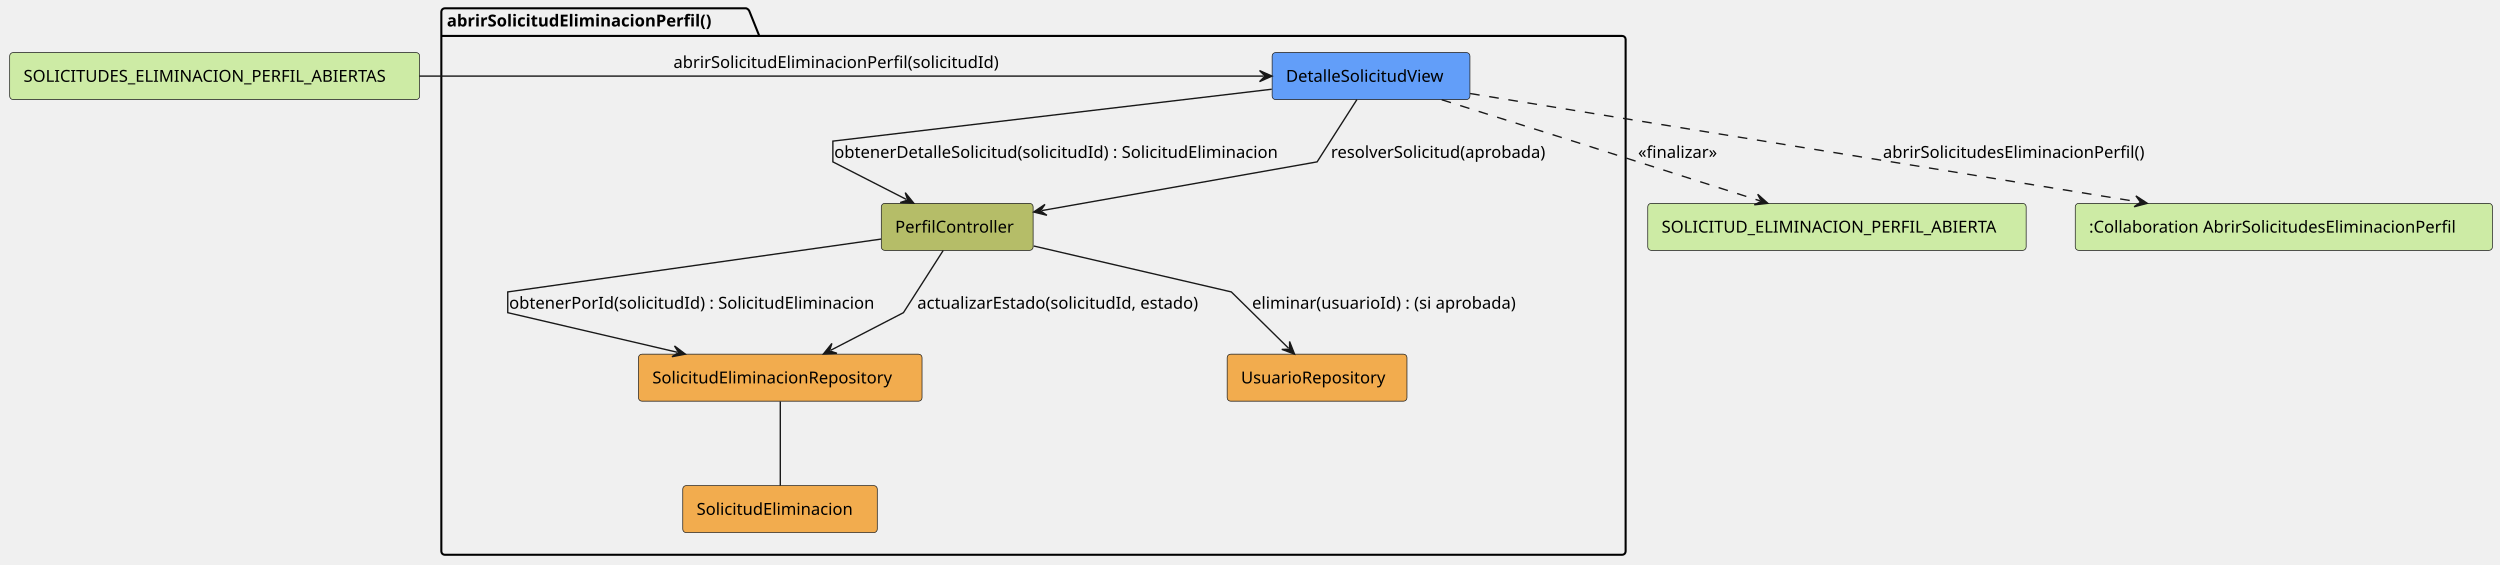
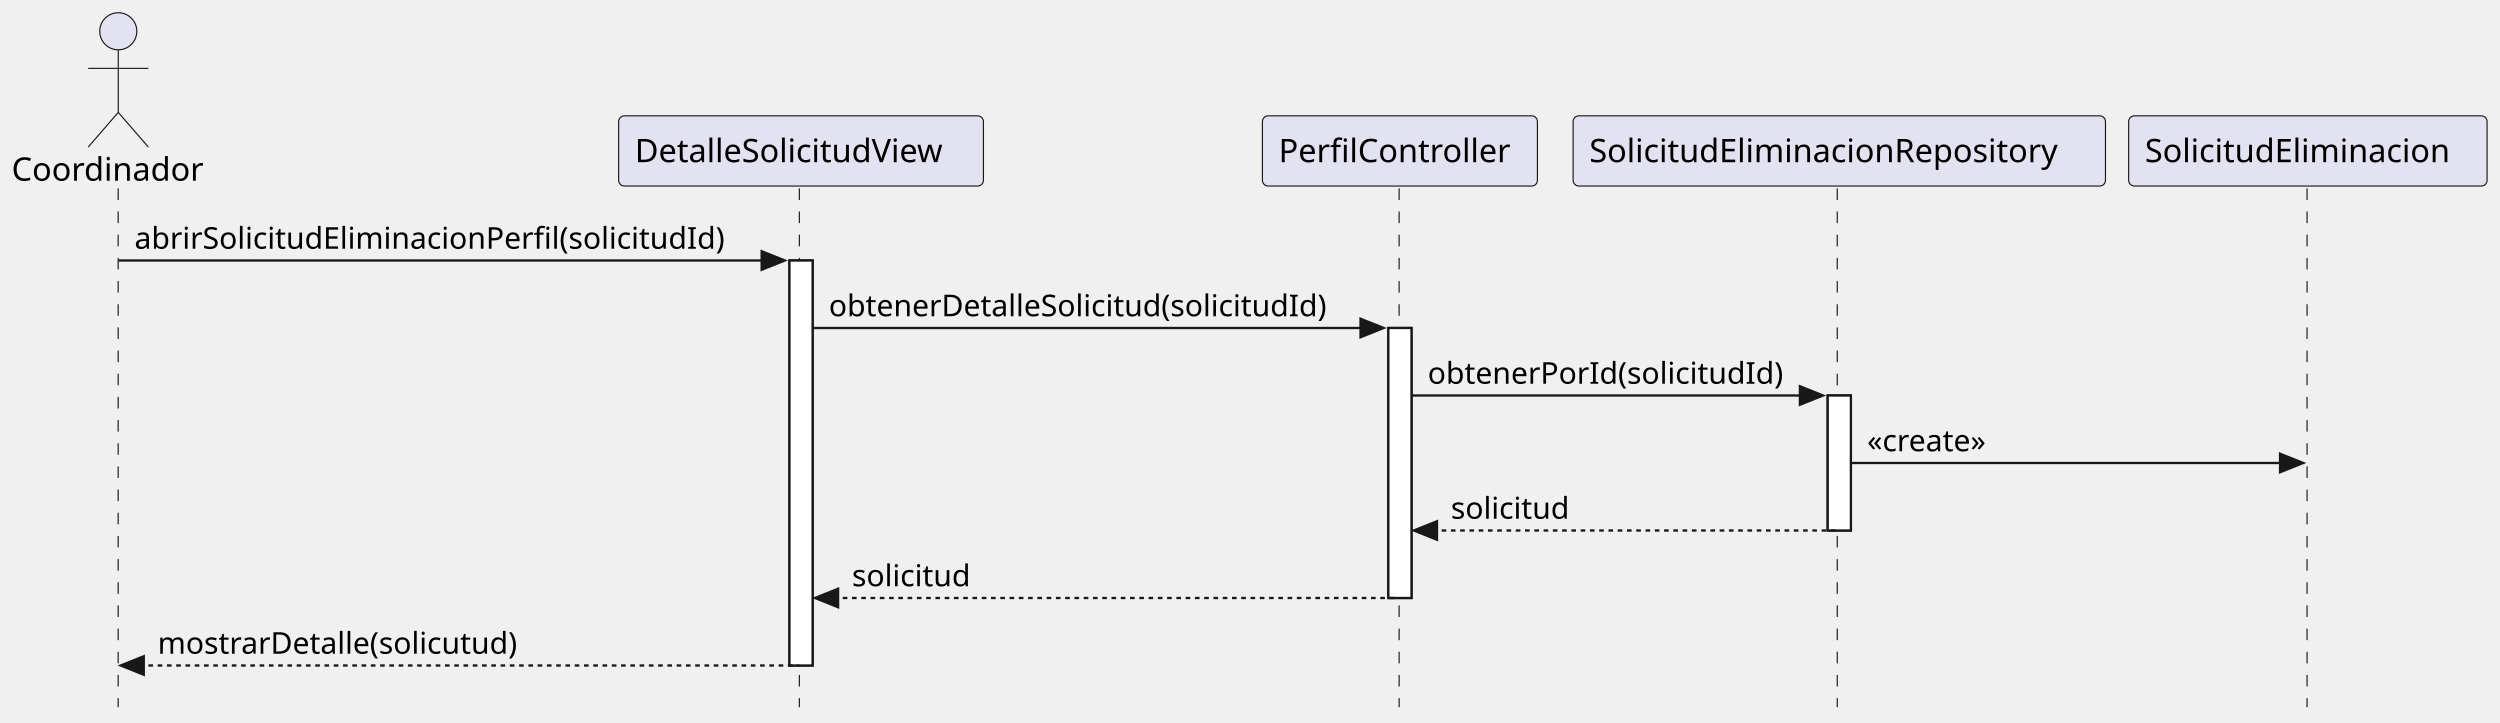
- <svg xmlns="http://www.w3.org/2000/svg" contentStyleType="text/css" data-diagram-type="DESCRIPTION" height="408px" preserveAspectRatio="none" style="width:1807px;height:408px;background:#FFFFFF;" version="1.1" viewBox="0 0 1807 408" width="1807px" zoomAndPan="magnify">
+ <svg xmlns="http://www.w3.org/2000/svg" contentStyleType="text/css" data-diagram-type="SEQUENCE" height="312px" preserveAspectRatio="none" style="width:1079px;height:312px;background:#FFFFFF;" version="1.1" viewBox="0 0 1079 312" width="1079px" zoomAndPan="magnify">
  <defs />
  <g>
-     <g class="cluster" data-qualified-name="abrirSolicitudEliminacionPerfil" data-source-line="10" id="ent0004">
-       <path d="M321.5,6 L539.309,6 A3.75,3.75 0 0 1 541.809,8.5 L548.809,25.969 L1172.5,25.969 A2.5,2.5 0 0 1 1175,28.469 L1175,398.5 A2.5,2.5 0 0 1 1172.5,401 L321.5,401 A2.5,2.5 0 0 1 319,398.5 L319,8.5 A2.5,2.5 0 0 1 321.5,6" fill="none" style="stroke:#000000;stroke-width:1.5;" />
-       <line style="stroke:#000000;stroke-width:1.5;" x1="319" x2="548.809" y1="25.969" y2="25.969" />
-       <text fill="#000000" font-family="sans-serif" font-size="12" font-weight="bold" lengthAdjust="spacing" textLength="216.809" x="323" y="19.139">abrirSolicitudEliminacionPerfil()</text>
+     <g>
+       <rect fill="#FFFFFF" height="174.797" style="stroke:#181818;stroke-width:1;" width="10" x="340.726" y="112.43" />
    </g>
-     <g class="entity" data-qualified-name="abrirSolicitudEliminacionPerfil.DetalleSolicitudView" data-source-line="11" id="ent0005">
-       <rect fill="#629EF9" height="33.969" rx="2.5" ry="2.5" style="stroke:#181818;stroke-width:0.5;" width="142.959" x="919.5" y="38" />
-       <text fill="#000000" font-family="sans-serif" font-size="12" lengthAdjust="spacing" textLength="122.959" x="929.5" y="59.139">DetalleSolicitudView</text>
+     <g>
+       <rect fill="#FFFFFF" height="116.531" style="stroke:#181818;stroke-width:1;" width="10" x="599.207" y="141.562" />
    </g>
-     <g class="entity" data-qualified-name="abrirSolicitudEliminacionPerfil.PerfilController" data-source-line="12" id="ent0006">
-       <rect fill="#B5BD68" height="33.969" rx="2.5" ry="2.5" style="stroke:#181818;stroke-width:0.5;" width="109.736" x="637" y="147" />
-       <text fill="#000000" font-family="sans-serif" font-size="12" lengthAdjust="spacing" textLength="89.736" x="647" y="168.139">PerfilController</text>
+     <g>
+       <rect fill="#FFFFFF" height="58.266" style="stroke:#181818;stroke-width:1;" width="10" x="788.84" y="170.695" />
    </g>
-     <g class="entity" data-qualified-name="abrirSolicitudEliminacionPerfil.SolicitudEliminacionRepository" data-source-line="13" id="ent0007">
-       <rect fill="#F2AC4E" height="33.969" rx="2.5" ry="2.5" style="stroke:#181818;stroke-width:0.5;" width="204.945" x="461.5" y="256" />
-       <text fill="#000000" font-family="sans-serif" font-size="12" lengthAdjust="spacing" textLength="184.945" x="471.5" y="277.139">SolicitudEliminacionRepository</text>
+     <g class="participant-lifeline" data-entity-uid="part1" data-qualified-name="Coordinador" id="part1-lifeline">
+       <g>
+         <rect fill="#000000" fill-opacity="0" height="223.93" width="8" x="47.049" y="81.297" />
+         <line style="stroke:#181818;stroke-width:0.5;stroke-dasharray:5,5;" x1="51" x2="51" y1="81.297" y2="305.227" />
+       </g>
    </g>
-     <g class="entity" data-qualified-name="abrirSolicitudEliminacionPerfil.UsuarioRepository" data-source-line="14" id="ent0008">
-       <rect fill="#F2AC4E" height="33.969" rx="2.5" ry="2.5" style="stroke:#181818;stroke-width:0.5;" width="129.951" x="887" y="256" />
-       <text fill="#000000" font-family="sans-serif" font-size="12" lengthAdjust="spacing" textLength="109.951" x="897" y="277.139">UsuarioRepository</text>
+     <g class="participant-lifeline" data-entity-uid="part2" data-qualified-name="View" id="part2-lifeline">
+       <g>
+         <rect fill="#000000" fill-opacity="0" height="223.93" width="8" x="341.726" y="81.297" />
+         <line style="stroke:#181818;stroke-width:0.5;stroke-dasharray:5,5;" x1="345" x2="345" y1="81.297" y2="305.227" />
+       </g>
    </g>
-     <g class="entity" data-qualified-name="abrirSolicitudEliminacionPerfil.SolicitudEliminacion" data-source-line="15" id="ent0009">
-       <rect fill="#F2AC4E" height="33.969" rx="2.5" ry="2.5" style="stroke:#181818;stroke-width:0.5;" width="140.598" x="493.5" y="351" />
-       <text fill="#000000" font-family="sans-serif" font-size="12" lengthAdjust="spacing" textLength="120.598" x="503.5" y="372.139">SolicitudEliminacion</text>
+     <g class="participant-lifeline" data-entity-uid="part3" data-qualified-name="Controller" id="part3-lifeline">
+       <g>
+         <rect fill="#000000" fill-opacity="0" height="223.93" width="8" x="600.207" y="81.297" />
+         <line style="stroke:#181818;stroke-width:0.5;stroke-dasharray:5,5;" x1="603.86" x2="603.86" y1="81.297" y2="305.227" />
+       </g>
    </g>
-     <g class="entity" data-qualified-name="SolicitudesAbiertas" data-source-line="7" id="ent0002">
-       <rect fill="#CDEBA5" height="33.969" rx="2.5" ry="2.5" style="stroke:#181818;stroke-width:0.5;" width="296.322" x="7" y="38" />
-       <text fill="#000000" font-family="sans-serif" font-size="12" lengthAdjust="spacing" textLength="276.322" x="17" y="59.139">SOLICITUDES_ELIMINACION_PERFIL_ABIERTAS</text>
+     <g class="participant-lifeline" data-entity-uid="part4" data-qualified-name="Repo" id="part4-lifeline">
+       <g>
+         <rect fill="#000000" fill-opacity="0" height="223.93" width="8" x="789.84" y="81.297" />
+         <line style="stroke:#181818;stroke-width:0.5;stroke-dasharray:5,5;" x1="792.956" x2="792.956" y1="81.297" y2="305.227" />
+       </g>
    </g>
-     <g class="entity" data-qualified-name="SolicitudAbierta" data-source-line="8" id="ent0003">
-       <rect fill="#CDEBA5" height="33.969" rx="2.5" ry="2.5" style="stroke:#181818;stroke-width:0.5;" width="273.506" x="1191" y="147" />
-       <text fill="#000000" font-family="sans-serif" font-size="12" lengthAdjust="spacing" textLength="253.506" x="1201" y="168.139">SOLICITUD_ELIMINACION_PERFIL_ABIERTA</text>
+     <g class="participant-lifeline" data-entity-uid="part5" data-qualified-name="Model" id="part5-lifeline">
+       <g>
+         <rect fill="#000000" fill-opacity="0" height="223.93" width="8" x="992.074" y="81.297" />
+         <line style="stroke:#181818;stroke-width:0.5;stroke-dasharray:5,5;" x1="995.725" x2="995.725" y1="81.297" y2="305.227" />
+       </g>
    </g>
-     <g class="entity" data-qualified-name="AbrirSolicitudes" data-source-line="18" id="ent0010">
-       <rect fill="#CDEBA5" height="33.969" rx="2.5" ry="2.5" style="stroke:#181818;stroke-width:0.5;" width="301.537" x="1500" y="147" />
-       <text fill="#000000" font-family="sans-serif" font-size="12" lengthAdjust="spacing" textLength="281.537" x="1510" y="168.139">:Collaboration AbrirSolicitudesEliminacionPerfil</text>
+     <g class="participant participant-head" data-entity-uid="part1" data-qualified-name="Coordinador" id="part1-head">
+       <text fill="#000000" font-family="sans-serif" font-size="14" lengthAdjust="spacing" textLength="86.099" x="5" y="77.995">Coordinador</text>
+       <ellipse cx="51.049" cy="13.5" fill="#E2E2F0" rx="8" ry="8" style="stroke:#181818;stroke-width:0.5;" />
+       <path d="M51.049,21.5 L51.049,48.5 M38.049,29.5 L64.049,29.5 M51.049,48.5 L38.049,63.5 M51.049,48.5 L64.049,63.5" fill="none" style="stroke:#181818;stroke-width:0.5;" />
    </g>
-     <g class="link" data-entity-1="ent0002" data-entity-2="ent0005" data-link-type="dependency" data-source-line="20" id="lnk11">
-       <path d="M303.02,55 C484.04,55 777.15,55 913.4,55" fill="none" id="SolicitudesAbiertas-to-DetalleSolicitudView" style="stroke:#181818;stroke-width:1;" />
-       <polygon fill="#181818" points="919.4,55,910.4,51,914.4,55,910.4,59,919.4,55" style="stroke:#181818;stroke-width:1;" />
-       <text fill="#000000" font-family="sans-serif" font-size="12" lengthAdjust="spacing" textLength="249.856" x="486.75" y="49.139">abrirSolicitudEliminacionPerfil(solicitudId)</text>
+     <g class="participant participant-head" data-entity-uid="part2" data-qualified-name="View" id="part2-head">
+       <rect fill="#E2E2F0" height="30.297" rx="2.5" ry="2.5" style="stroke:#181818;stroke-width:0.5;" width="157.452" x="267" y="50" />
+       <text fill="#000000" font-family="sans-serif" font-size="14" lengthAdjust="spacing" textLength="143.452" x="274" y="69.995">DetalleSolicitudView</text>
    </g>
-     <g class="link" data-entity-1="ent0005" data-entity-2="ent0006" data-link-type="dependency" data-source-line="22" id="lnk12">
-       <path d="M919.2,64.49 C806.8,77.78 602,102 602,102 C602,102 602,117 602,117 C602,117 629.227,130.92 655.177,144.18" fill="none" id="DetalleSolicitudView-to-PerfilController" style="stroke:#181818;stroke-width:1;" />
-       <polygon fill="#181818" points="660.52,146.91,654.326,139.253,656.068,144.635,650.686,146.377,660.52,146.91" style="stroke:#181818;stroke-width:1;" />
-       <text fill="#000000" font-family="sans-serif" font-size="12" lengthAdjust="spacing" textLength="344.098" x="603" y="114.139">obtenerDetalleSolicitud(solicitudId) : SolicitudEliminacion</text>
+     <g class="participant participant-head" data-entity-uid="part3" data-qualified-name="Controller" id="part3-head">
+       <rect fill="#E2E2F0" height="30.297" rx="2.5" ry="2.5" style="stroke:#181818;stroke-width:0.5;" width="118.692" x="544.86" y="50" />
+       <text fill="#000000" font-family="sans-serif" font-size="14" lengthAdjust="spacing" textLength="104.692" x="551.86" y="69.995">PerfilController</text>
    </g>
-     <g class="link" data-entity-1="ent0005" data-entity-2="ent0006" data-link-type="dependency" data-source-line="26" id="lnk15">
-       <path d="M980.75,72.03 C969.2,90.1 952,117 952,117 C952,117 829.368,138.695 753.048,152.195" fill="none" id="DetalleSolicitudView-to-PerfilController-1" style="stroke:#181818;stroke-width:1;" />
-       <polygon fill="#181818" points="747.14,153.24,756.699,155.611,752.064,152.369,755.306,147.733,747.14,153.24" style="stroke:#181818;stroke-width:1;" />
-       <text fill="#000000" font-family="sans-serif" font-size="12" lengthAdjust="spacing" textLength="166.699" x="962" y="114.139">resolverSolicitud(aprobada)</text>
+     <g class="participant participant-head" data-entity-uid="part4" data-qualified-name="Repo" id="part4-head">
+       <rect fill="#E2E2F0" height="30.297" rx="2.5" ry="2.5" style="stroke:#181818;stroke-width:0.5;" width="229.769" x="678.956" y="50" />
+       <text fill="#000000" font-family="sans-serif" font-size="14" lengthAdjust="spacing" textLength="215.769" x="685.956" y="69.995">SolicitudEliminacionRepository</text>
    </g>
-     <g class="link" data-entity-1="ent0006" data-entity-2="ent0007" data-link-type="dependency" data-source-line="23" id="lnk13">
-       <path d="M636.87,172.8 C544.14,185.93 367,211 367,211 C367,211 367,226 367,226 C367,226 432.677,241.335 489.537,254.615" fill="none" id="PerfilController-to-SolicitudEliminacionRepository" style="stroke:#181818;stroke-width:1;" />
-       <polygon fill="#181818" points="495.38,255.98,487.526,250.038,490.511,254.843,485.706,257.828,495.38,255.98" style="stroke:#181818;stroke-width:1;" />
-       <text fill="#000000" font-family="sans-serif" font-size="12" lengthAdjust="spacing" textLength="280.547" x="368" y="223.139">obtenerPorId(solicitudId) : SolicitudEliminacion</text>
+     <g class="participant participant-head" data-entity-uid="part5" data-qualified-name="Model" id="part5-head">
+       <rect fill="#E2E2F0" height="30.297" rx="2.5" ry="2.5" style="stroke:#181818;stroke-width:0.5;" width="154.697" x="918.725" y="50" />
+       <text fill="#000000" font-family="sans-serif" font-size="14" lengthAdjust="spacing" textLength="140.697" x="925.725" y="69.995">SolicitudEliminacion</text>
    </g>
-     <g class="link" data-entity-1="ent0006" data-entity-2="ent0007" data-link-type="dependency" data-source-line="27" id="lnk16">
-       <path d="M681.75,181.03 C670.2,199.1 653,226 653,226 C653,226 626.12,239.895 600.46,253.155" fill="none" id="PerfilController-to-SolicitudEliminacionRepository-1" style="stroke:#181818;stroke-width:1;" />
-       <polygon fill="#181818" points="595.13,255.91,604.962,255.332,599.572,253.615,601.289,248.225,595.13,255.91" style="stroke:#181818;stroke-width:1;" />
-       <text fill="#000000" font-family="sans-serif" font-size="12" lengthAdjust="spacing" textLength="218.643" x="663" y="223.139">actualizarEstado(solicitudId, estado)</text>
+     <g>
+       <rect fill="#FFFFFF" height="174.797" style="stroke:#181818;stroke-width:1;" width="10" x="340.726" y="112.43" />
    </g>
-     <g class="link" data-entity-1="ent0007" data-entity-2="ent0009" data-link-type="association" data-source-line="24" id="lnk14">
-       <path d="M564,290.2 C564,307.27 564,333.99 564,350.99" fill="none" id="SolicitudEliminacionRepository-SolicitudEliminacion" style="stroke:#181818;stroke-width:1;" />
+     <g>
+       <rect fill="#FFFFFF" height="116.531" style="stroke:#181818;stroke-width:1;" width="10" x="599.207" y="141.562" />
    </g>
-     <g class="link" data-entity-1="ent0006" data-entity-2="ent0008" data-link-type="dependency" data-source-line="28" id="lnk17">
-       <path d="M747.15,177.81 C805.74,191.42 890,211 890,211 C890,211 913.063,233.692 931.433,251.762" fill="none" id="PerfilController-to-UsuarioRepository" style="stroke:#181818;stroke-width:1;" />
-       <polygon fill="#181818" points="935.71,255.97,932.099,246.807,932.145,252.464,926.489,252.51,935.71,255.97" style="stroke:#181818;stroke-width:1;" />
-       <text fill="#000000" font-family="sans-serif" font-size="12" lengthAdjust="spacing" textLength="205.535" x="905" y="223.139">eliminar(usuarioId) : (si aprobada)</text>
+     <g>
+       <rect fill="#FFFFFF" height="58.266" style="stroke:#181818;stroke-width:1;" width="10" x="788.84" y="170.695" />
    </g>
-     <g class="link" data-entity-1="ent0005" data-entity-2="ent0010" data-link-type="dependency" data-source-line="30" id="lnk18">
-       <path d="M1062.57,67.6 C1180.96,86.8 1411.857,124.23 1546.157,146" fill="none" id="DetalleSolicitudView-to-AbrirSolicitudes" style="stroke:#181818;stroke-width:1;stroke-dasharray:7,7;" />
-       <polygon fill="#181818" points="1552.08,146.96,1543.836,141.571,1547.144,146.16,1542.556,149.468,1552.08,146.96" style="stroke:#181818;stroke-width:1;" />
-       <text fill="#000000" font-family="sans-serif" font-size="12" lengthAdjust="spacing" textLength="202.213" x="1361" y="114.139">abrirSolicitudesEliminacionPerfil()</text>
+     <g class="message" data-entity-1="part1" data-entity-2="part2" id="msg1">
+       <polygon fill="#181818" points="328.726,108.43,338.726,112.43,328.726,116.43" style="stroke:#181818;stroke-width:1;" />
+       <line style="stroke:#181818;stroke-width:1;" x1="51.049" x2="334.726" y1="112.43" y2="112.43" />
+       <text fill="#000000" font-family="sans-serif" font-size="13" lengthAdjust="spacing" textLength="270.677" x="58.049" y="107.364">abrirSolicitudEliminacionPerfil(solicitudId)</text>
    </g>
-     <g class="link" data-entity-1="ent0005" data-entity-2="ent0003" data-link-type="dependency" data-source-line="32" id="lnk19">
-       <path d="M1042.06,72.09 C1084.17,85.35 1137,102 1137,102 C1137,102 1215.514,127.075 1272.104,145.145" fill="none" id="DetalleSolicitudView-to-SolicitudAbierta" style="stroke:#181818;stroke-width:1;stroke-dasharray:7,7;" />
-       <polygon fill="#181818" points="1277.82,146.97,1270.463,140.422,1273.057,145.449,1268.03,148.043,1277.82,146.97" style="stroke:#181818;stroke-width:1;" />
-       <text fill="#000000" font-family="sans-serif" font-size="12" lengthAdjust="spacing" textLength="62.455" x="1184" y="114.139">«finalizar»</text>
+     <g class="message" data-entity-1="part2" data-entity-2="part3" id="msg2">
+       <polygon fill="#181818" points="587.207,137.562,597.207,141.562,587.207,145.562" style="stroke:#181818;stroke-width:1;" />
+       <line style="stroke:#181818;stroke-width:1;" x1="350.726" x2="593.207" y1="141.562" y2="141.562" />
+       <text fill="#000000" font-family="sans-serif" font-size="13" lengthAdjust="spacing" textLength="229.481" x="357.726" y="136.497">obtenerDetalleSolicitud(solicitudId)</text>
+     </g>
+     <g class="message" data-entity-1="part3" data-entity-2="part4" id="msg3">
+       <polygon fill="#181818" points="776.84,166.695,786.84,170.695,776.84,174.695" style="stroke:#181818;stroke-width:1;" />
+       <line style="stroke:#181818;stroke-width:1;" x1="609.207" x2="782.84" y1="170.695" y2="170.695" />
+       <text fill="#000000" font-family="sans-serif" font-size="13" lengthAdjust="spacing" textLength="160.634" x="616.207" y="165.629">obtenerPorId(solicitudId)</text>
+     </g>
+     <g class="message" data-entity-1="part4" data-entity-2="part5" id="msg4">
+       <polygon fill="#181818" points="984.074,195.828,994.074,199.828,984.074,203.828" style="stroke:#181818;stroke-width:1;" />
+       <line style="stroke:#181818;stroke-width:1;" x1="798.84" x2="990.074" y1="199.828" y2="199.828" />
+       <text fill="#000000" font-family="sans-serif" font-size="13" lengthAdjust="spacing" textLength="57.459" x="805.84" y="194.762">«create»</text>
+     </g>
+     <g class="message" data-entity-1="part4" data-entity-2="part3" id="msg5">
+       <polygon fill="#181818" points="620.207,224.961,610.207,228.961,620.207,232.961" style="stroke:#181818;stroke-width:1;" />
+       <line style="stroke:#181818;stroke-width:1;stroke-dasharray:2,2;" x1="614.207" x2="792.84" y1="228.961" y2="228.961" />
+       <text fill="#000000" font-family="sans-serif" font-size="13" lengthAdjust="spacing" textLength="54.298" x="626.207" y="223.895">solicitud</text>
+     </g>
+     <g class="message" data-entity-1="part3" data-entity-2="part2" id="msg6">
+       <polygon fill="#181818" points="361.726,254.094,351.726,258.094,361.726,262.094" style="stroke:#181818;stroke-width:1;" />
+       <line style="stroke:#181818;stroke-width:1;stroke-dasharray:2,2;" x1="355.726" x2="603.207" y1="258.094" y2="258.094" />
+       <text fill="#000000" font-family="sans-serif" font-size="13" lengthAdjust="spacing" textLength="54.298" x="367.726" y="253.028">solicitud</text>
+     </g>
+     <g class="message" data-entity-1="part2" data-entity-2="part1" id="msg7">
+       <polygon fill="#181818" points="62.049,283.227,52.049,287.227,62.049,291.227" style="stroke:#181818;stroke-width:1;" />
+       <line style="stroke:#181818;stroke-width:1;stroke-dasharray:2,2;" x1="56.049" x2="344.726" y1="287.227" y2="287.227" />
+       <text fill="#000000" font-family="sans-serif" font-size="13" lengthAdjust="spacing" textLength="166.505" x="68.049" y="282.161">mostrarDetalle(solicutud)</text>
    </g>
  </g>
</svg>
